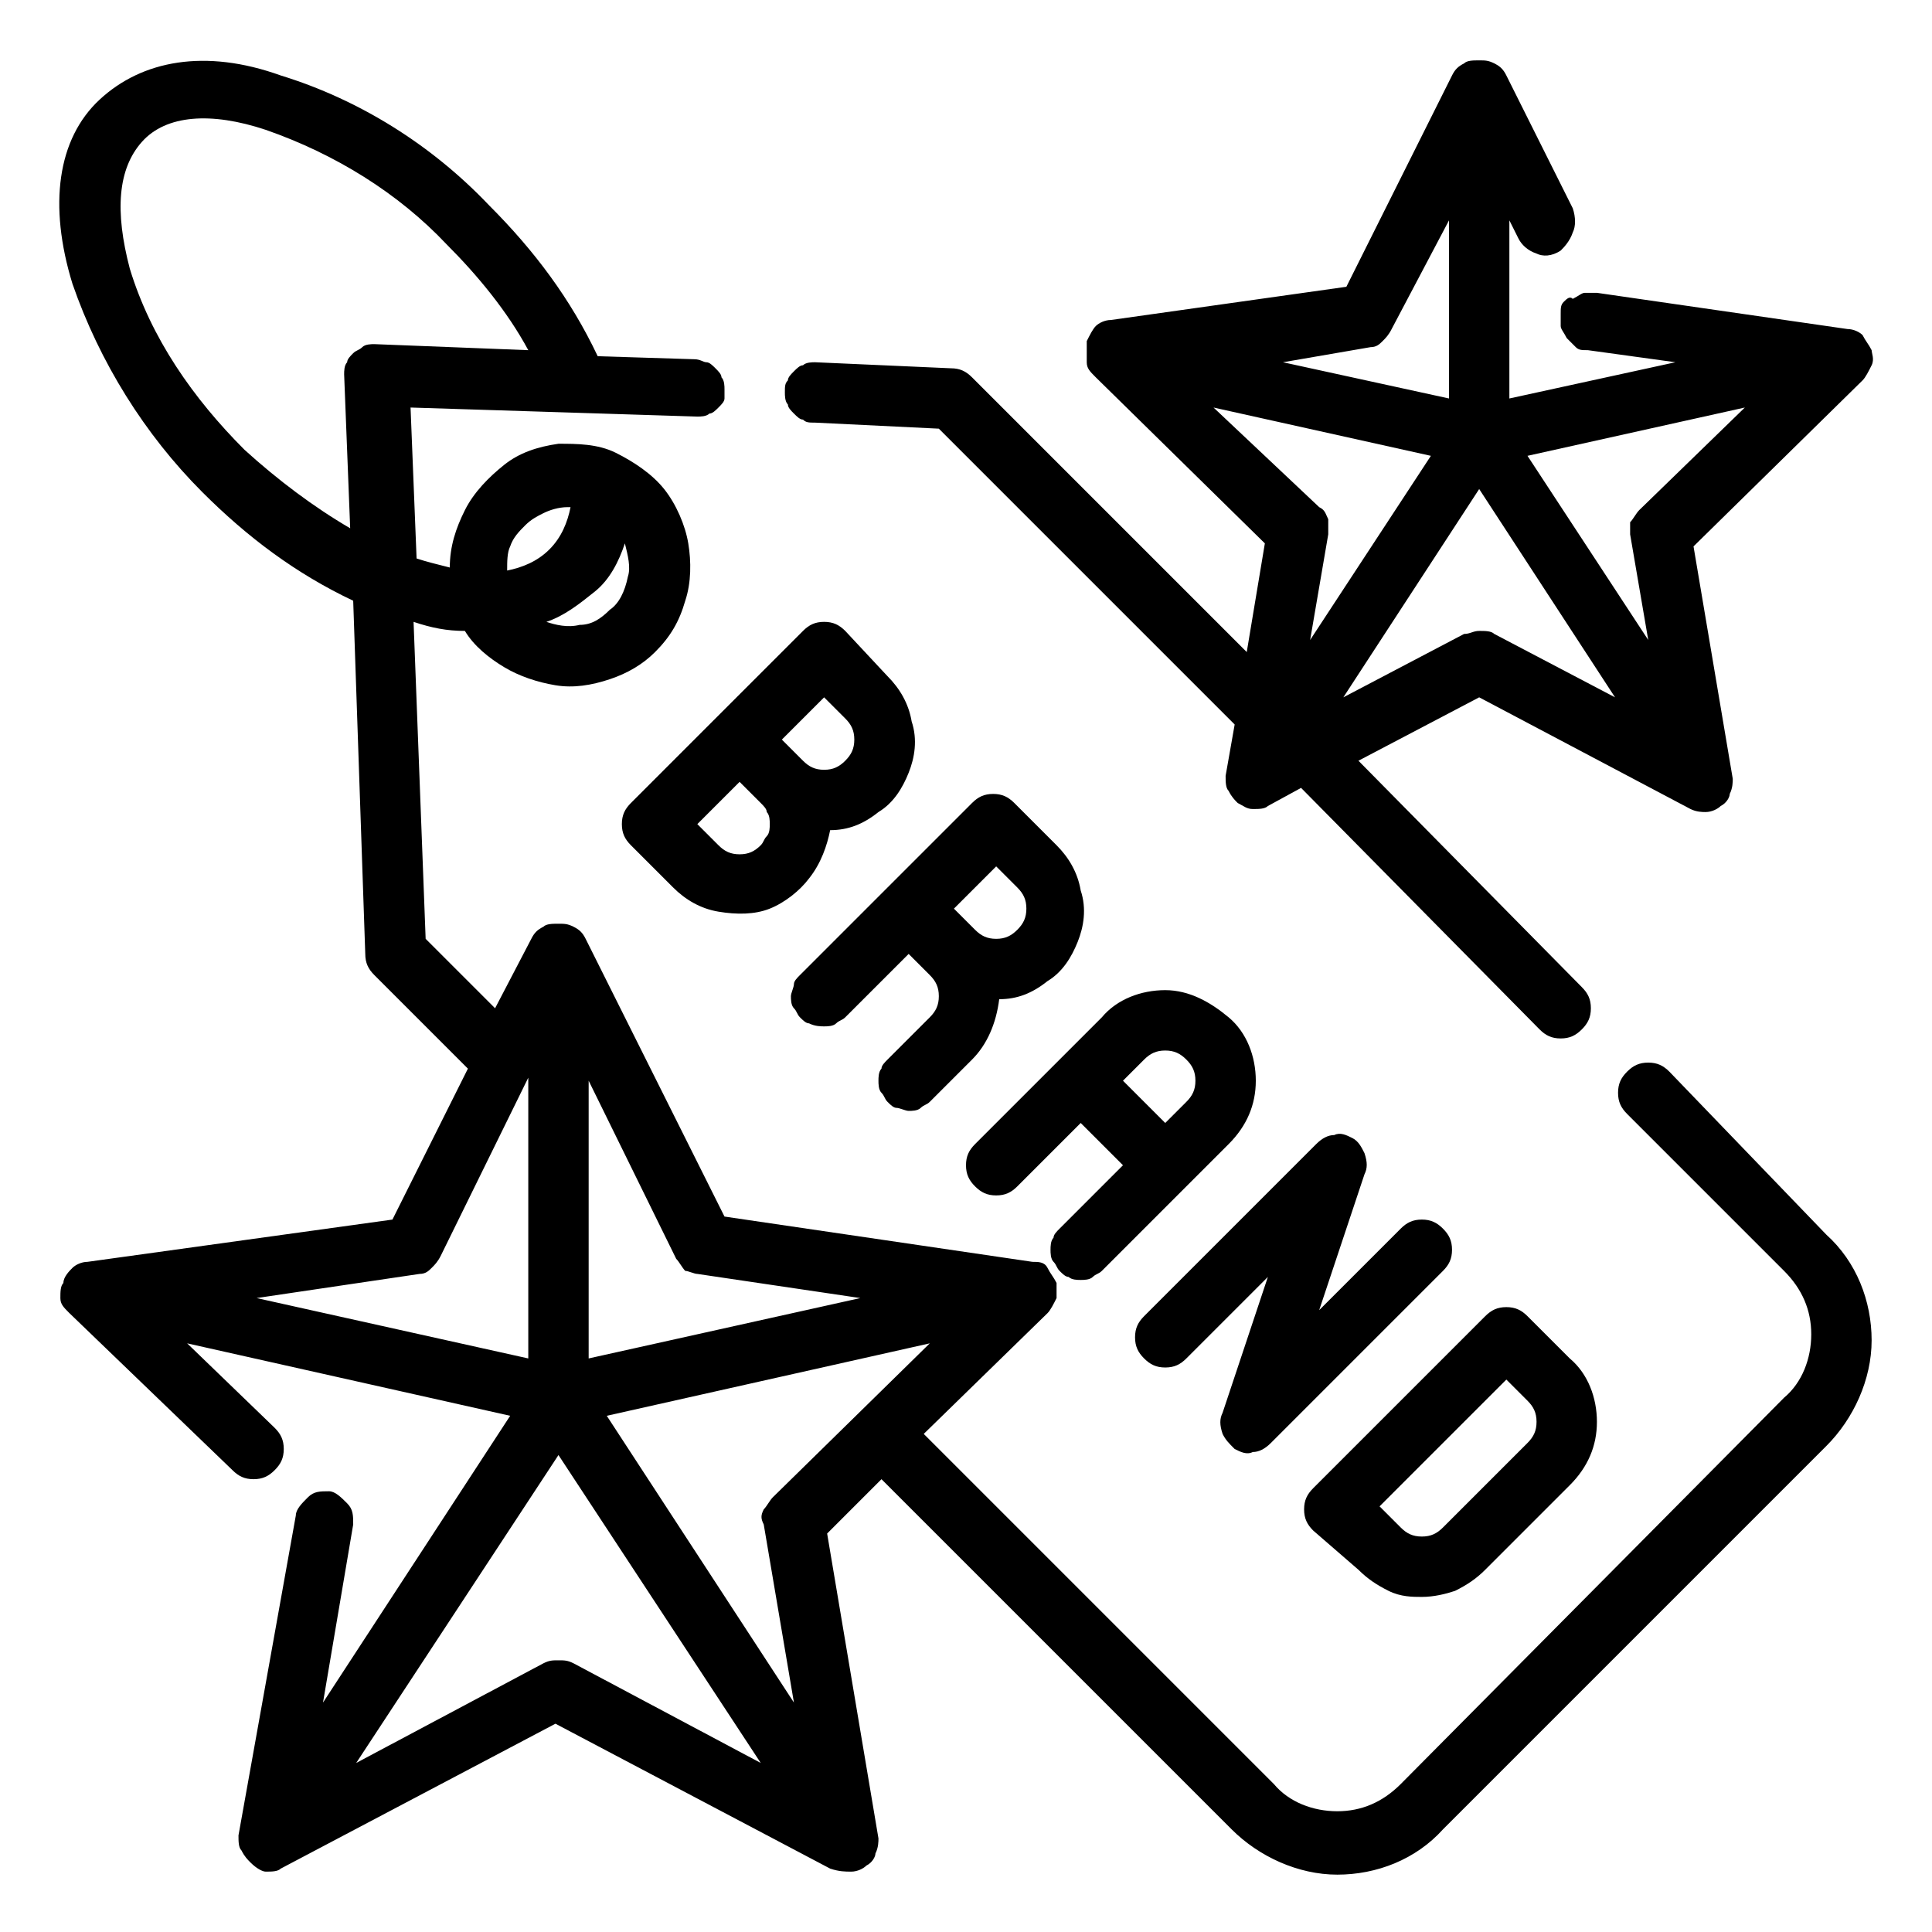
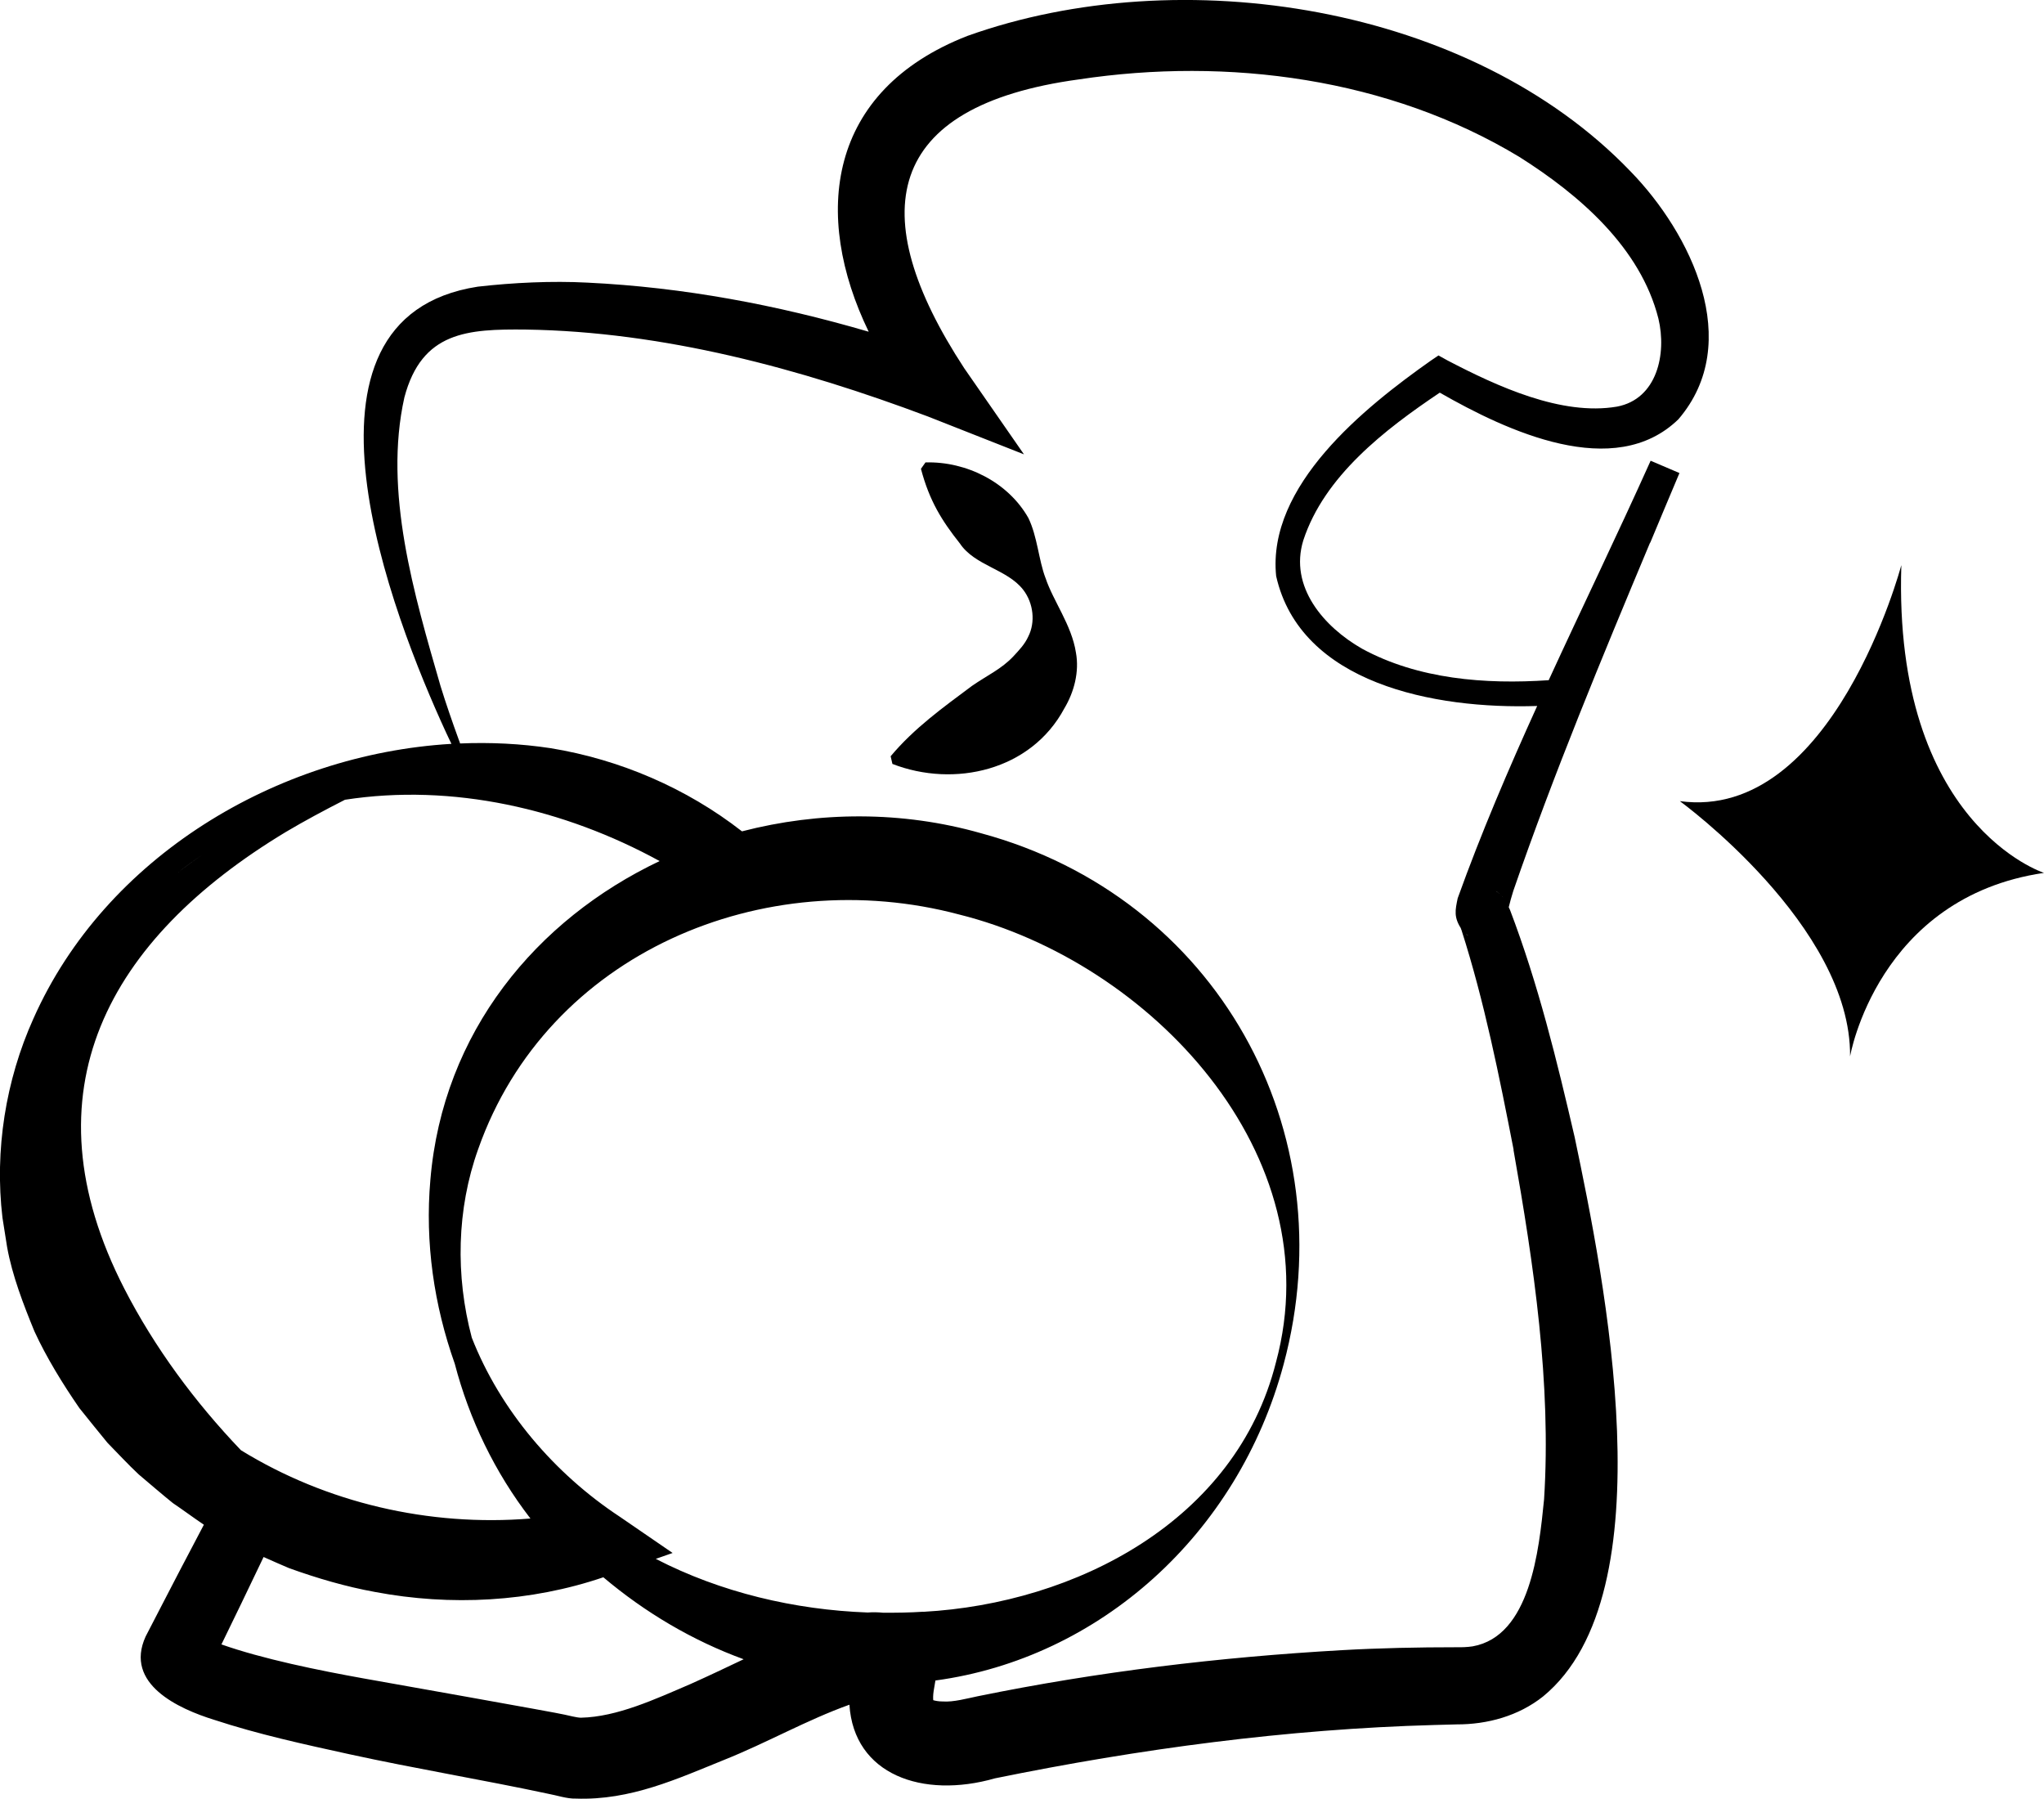
- <svg xmlns="http://www.w3.org/2000/svg" version="1.1" id="Layer_1" x="0px" y="0px" viewBox="0 0 64 64" style="enable-background:new 0 0 64 64;" xml:space="preserve">
-   <defs>
-     <linearGradient id="logo-gradient" x1="50%" y1="0%" x2="50%" y2="100%">
-       <stop offset="0%" stop-color="color-1">
-         <animate attributeName="stop-color" values="#5200ff; #17404e; #5200ff" dur="4s" repeatCount="indefinite" />
-       </stop>
-       <stop offset="50%" stop-color="color-2">
-         <animate attributeName="stop-color" values="#17404e; #5200ff; #17404e" dur="6s" repeatCount="indefinite" />
-       </stop>
-       <stop offset="100%" stop-color="color-3">
-         <animate attributeName="stop-color" values="#5200ff; #17404e; #5200ff" dur="4s" repeatCount="indefinite" />
-       </stop>
-     </linearGradient>
-   </defs>
-   <g fill="url('#logo-gradient')">
-     <path d="M27,14l4.1,0.2l9.8,9.8l-0.3,1.7c0,0.2,0,0.4,0.1,0.5c0.1,0.2,0.2,0.3,0.3,0.4c0.2,0.1,0.3,0.2,0.5,0.2   c0.2,0,0.4,0,0.5-0.1l1.1-0.6l7.9,8c0.2,0.2,0.4,0.3,0.7,0.3c0.3,0,0.5-0.1,0.7-0.3c0.2-0.2,0.3-0.4,0.3-0.7s-0.1-0.5-0.3-0.7   L45,25.2l4-2.1l7,3.7c0.2,0.1,0.4,0.1,0.5,0.1c0.2,0,0.4-0.1,0.5-0.2c0.2-0.1,0.3-0.3,0.3-0.4c0.1-0.2,0.1-0.4,0.1-0.5l-1.3-7.7   l5.6-5.5c0.1-0.1,0.2-0.3,0.3-0.5s0-0.4,0-0.5c-0.1-0.2-0.2-0.3-0.3-0.5c-0.1-0.1-0.3-0.2-0.5-0.2l-8.3-1.2c-0.1,0-0.3,0-0.4,0   c-0.1,0-0.2,0.1-0.4,0.2C52,9.8,51.9,9.9,51.8,10c-0.1,0.1-0.1,0.2-0.1,0.4c0,0.1,0,0.3,0,0.4c0,0.1,0.1,0.2,0.2,0.4   c0.1,0.1,0.2,0.2,0.3,0.3c0.1,0.1,0.2,0.1,0.4,0.1l2.9,0.4L50,13.2V7.3l0.3,0.6c0.1,0.2,0.3,0.4,0.6,0.5c0.2,0.1,0.5,0.1,0.8-0.1   C51.8,8.2,52,8,52.1,7.7c0.1-0.2,0.1-0.5,0-0.8l-2.2-4.4c-0.1-0.2-0.2-0.3-0.4-0.4S49.2,2,49,2c-0.2,0-0.4,0-0.5,0.1   c-0.2,0.1-0.3,0.2-0.4,0.4l-3.5,7l-7.8,1.1c-0.2,0-0.4,0.1-0.5,0.2c-0.1,0.1-0.2,0.3-0.3,0.5C36,11.6,36,11.8,36,12   c0,0.2,0.1,0.3,0.3,0.5l5.6,5.5l-0.6,3.6l-9.1-9.1c-0.2-0.2-0.4-0.3-0.7-0.3L27,12c-0.1,0-0.3,0-0.4,0.1c-0.1,0-0.2,0.1-0.3,0.2   c-0.1,0.1-0.2,0.2-0.2,0.3C26,12.7,26,12.8,26,13c0,0.1,0,0.3,0.1,0.4c0,0.1,0.1,0.2,0.2,0.3c0.1,0.1,0.2,0.2,0.3,0.2   C26.7,14,26.8,14,27,14z M48.5,21l-4,2.1l4.5-6.9l4.5,6.9l-4-2.1c-0.1-0.1-0.3-0.1-0.5-0.1S48.7,21,48.5,21z M54,17.7l0.6,3.5   l-4-6.1l7.2-1.6l-3.5,3.4c-0.1,0.1-0.2,0.3-0.3,0.4C54,17.4,54,17.6,54,17.7L54,17.7z M45.4,11.5c0.2,0,0.3-0.1,0.4-0.2   c0.1-0.1,0.2-0.2,0.3-0.4L48,7.3v5.9l-5.5-1.2L45.4,11.5z M40.2,13.5l7.2,1.6l-4,6.1l0.6-3.5c0-0.2,0-0.3,0-0.5   c-0.1-0.2-0.1-0.3-0.3-0.4L40.2,13.5z" />
-     <path d="M55.3,35.5c-0.2-0.2-0.4-0.3-0.7-0.3c-0.3,0-0.5,0.1-0.7,0.3s-0.3,0.4-0.3,0.7c0,0.3,0.1,0.5,0.3,0.7l5.2,5.2   c0.6,0.6,0.9,1.3,0.9,2.1s-0.3,1.6-0.9,2.1L46.4,59.1c-0.6,0.6-1.3,0.9-2.1,0.9c-0.8,0-1.6-0.3-2.1-0.9L30.6,47.5l4.1-4   c0.1-0.1,0.2-0.3,0.3-0.5c0-0.2,0-0.4,0-0.5c-0.1-0.2-0.2-0.3-0.3-0.5s-0.3-0.2-0.5-0.2L24,40.3l-4.6-9.2c-0.1-0.2-0.2-0.3-0.4-0.4   c-0.2-0.1-0.3-0.1-0.5-0.1s-0.4,0-0.5,0.1c-0.2,0.1-0.3,0.2-0.4,0.4l-1.2,2.3l-2.3-2.3l-0.4-10.5c0.6,0.2,1.1,0.3,1.7,0.3   c0.3,0.5,0.8,0.9,1.3,1.2c0.5,0.3,1.1,0.5,1.7,0.6c0.6,0.1,1.2,0,1.8-0.2c0.6-0.2,1.1-0.5,1.5-0.9c0.5-0.5,0.8-1,1-1.7   c0.2-0.6,0.2-1.3,0.1-1.9c-0.1-0.6-0.4-1.3-0.8-1.8c-0.4-0.5-1-0.9-1.6-1.2c-0.6-0.3-1.3-0.3-1.9-0.3c-0.7,0.1-1.3,0.3-1.8,0.7   c-0.5,0.4-1,0.9-1.3,1.5c-0.3,0.6-0.5,1.2-0.5,1.9c-0.4-0.1-0.8-0.2-1.1-0.3l-0.2-5l9.5,0.3c0.1,0,0.3,0,0.4-0.1   c0.1,0,0.2-0.1,0.3-0.2c0.1-0.1,0.2-0.2,0.2-0.3C24,13.1,24,13,24,12.9c0-0.1,0-0.3-0.1-0.4c0-0.1-0.1-0.2-0.2-0.3   c-0.1-0.1-0.2-0.2-0.3-0.2s-0.2-0.1-0.4-0.1l-3.2-0.1c-0.9-1.9-2.1-3.5-3.6-5c-1.9-2-4.3-3.5-6.9-4.3C6.8,1.6,4.7,2,3.3,3.3   S1.6,6.8,2.4,9.4c0.9,2.6,2.4,5,4.3,6.9c1.5,1.5,3.1,2.7,5,3.6l0.4,11.7c0,0.3,0.1,0.5,0.3,0.7l3.1,3.1l-2.5,5L2.9,41.8   c-0.2,0-0.4,0.1-0.5,0.2c-0.1,0.1-0.3,0.3-0.3,0.5C2,42.6,2,42.8,2,43c0,0.2,0.1,0.3,0.3,0.5l5.4,5.2C7.9,48.9,8.1,49,8.4,49   c0.3,0,0.5-0.1,0.7-0.3c0.2-0.2,0.3-0.4,0.3-0.7c0-0.3-0.1-0.5-0.3-0.7l-2.9-2.8l10.7,2.4l-6.2,9.5l1-5.9c0-0.3,0-0.5-0.2-0.7   c-0.2-0.2-0.4-0.4-0.6-0.4c-0.3,0-0.5,0-0.7,0.2c-0.2,0.2-0.4,0.4-0.4,0.6L7.9,60.8c0,0.2,0,0.4,0.1,0.5c0.1,0.2,0.2,0.3,0.3,0.4   C8.5,61.9,8.7,62,8.8,62c0.2,0,0.4,0,0.5-0.1l9.1-4.8l9.1,4.8C27.8,62,28,62,28.2,62c0.2,0,0.4-0.1,0.5-0.2   c0.2-0.1,0.3-0.3,0.3-0.4c0.1-0.2,0.1-0.4,0.1-0.5l-1.7-10.1l1.8-1.8l11.6,11.6c0.9,0.9,2.2,1.5,3.5,1.5s2.6-0.5,3.5-1.5l12.7-12.7   c0.9-0.9,1.5-2.2,1.5-3.5c0-1.3-0.5-2.6-1.5-3.5L55.3,35.5z M20.2,20.2c-0.3,0.3-0.6,0.5-1,0.5c-0.4,0.1-0.8,0-1.1-0.1   c0.6-0.2,1.1-0.6,1.6-1c0.5-0.4,0.8-1,1-1.6c0.1,0.4,0.2,0.8,0.1,1.1C20.7,19.6,20.5,20,20.2,20.2L20.2,20.2z M17.4,17.4   c0.2-0.2,0.4-0.3,0.6-0.4c0.2-0.1,0.5-0.2,0.8-0.2c0,0,0.1,0,0.1,0c-0.1,0.5-0.3,1-0.7,1.4c-0.4,0.4-0.9,0.6-1.4,0.7   c0-0.3,0-0.6,0.1-0.8C17,17.8,17.2,17.6,17.4,17.4z M8.1,14.9c-1.7-1.7-3.1-3.7-3.8-6C3.8,7,3.9,5.6,4.7,4.7s2.3-1,4.1-0.4   c2.3,0.8,4.4,2.1,6,3.8c1,1,2,2.2,2.7,3.5l-5.1-0.2c-0.1,0-0.3,0-0.4,0.1c-0.1,0.1-0.2,0.1-0.3,0.2c-0.1,0.1-0.2,0.2-0.2,0.3   c-0.1,0.1-0.1,0.3-0.1,0.4l0.2,5.1C10.4,16.8,9.2,15.9,8.1,14.9L8.1,14.9z M23.1,42.2l5.4,0.8l-9,2v-9.2l2.9,5.9   c0.1,0.1,0.2,0.3,0.3,0.4C22.8,42.1,23,42.2,23.1,42.2z M8.5,43l5.4-0.8c0.2,0,0.3-0.1,0.4-0.2c0.1-0.1,0.2-0.2,0.3-0.4l2.9-5.9V45   L8.5,43z M18,55.1l-6.2,3.3l6.7-10.2l6.7,10.2L19,55.1C18.8,55,18.7,55,18.5,55S18.2,55,18,55.1L18,55.1z M25.3,50.5l1,5.9   l-6.2-9.5l10.7-2.4l-5.2,5.1c-0.1,0.1-0.2,0.3-0.3,0.4C25.2,50.2,25.2,50.3,25.3,50.5L25.3,50.5z" />
-     <g>
-       <path d="M27.5,27.5c0.6,0,1.1-0.2,1.6-0.6c0.5-0.3,0.8-0.8,1-1.3c0.2-0.5,0.3-1.1,0.1-1.7c-0.1-0.6-0.4-1.1-0.8-1.5L28,20.9    c-0.2-0.2-0.4-0.3-0.7-0.3c-0.3,0-0.5,0.1-0.7,0.3l-5.7,5.7c-0.2,0.2-0.3,0.4-0.3,0.7c0,0.3,0.1,0.5,0.3,0.7l1.4,1.4    c0.4,0.4,0.9,0.7,1.5,0.8c0.6,0.1,1.2,0.1,1.7-0.1c0.5-0.2,1-0.6,1.3-1C27.2,28.6,27.4,28,27.5,27.5L27.5,27.5z M27.3,23.1    l0.7,0.7c0.2,0.2,0.3,0.4,0.3,0.7c0,0.3-0.1,0.5-0.3,0.7c-0.2,0.2-0.4,0.3-0.7,0.3c-0.3,0-0.5-0.1-0.7-0.3l-0.7-0.7L27.3,23.1z     M25.2,28c-0.2,0.2-0.4,0.3-0.7,0.3S24,28.2,23.8,28l-0.7-0.7l1.4-1.4l0.7,0.7c0.1,0.1,0.2,0.2,0.2,0.3c0.1,0.1,0.1,0.3,0.1,0.4    c0,0.1,0,0.3-0.1,0.4C25.3,27.8,25.3,27.9,25.2,28L25.2,28z" />
-       <path d="M29.4,35.1c-0.1,0.1-0.2,0.2-0.2,0.3c-0.1,0.1-0.1,0.3-0.1,0.4c0,0.1,0,0.3,0.1,0.4c0.1,0.1,0.1,0.2,0.2,0.3    c0.1,0.1,0.2,0.2,0.3,0.2s0.3,0.1,0.4,0.1c0.1,0,0.3,0,0.4-0.1c0.1-0.1,0.2-0.1,0.3-0.2l1.4-1.4c0.5-0.5,0.8-1.2,0.9-2    c0.6,0,1.1-0.2,1.6-0.6c0.5-0.3,0.8-0.8,1-1.3c0.2-0.5,0.3-1.1,0.1-1.7c-0.1-0.6-0.4-1.1-0.8-1.5l-1.4-1.4    c-0.2-0.2-0.4-0.3-0.7-0.3c-0.3,0-0.5,0.1-0.7,0.3l-5.7,5.7c-0.1,0.1-0.2,0.2-0.2,0.3s-0.1,0.3-0.1,0.4c0,0.1,0,0.3,0.1,0.4    c0.1,0.1,0.1,0.2,0.2,0.3c0.1,0.1,0.2,0.2,0.3,0.2C27,34,27.2,34,27.3,34c0.1,0,0.3,0,0.4-0.1c0.1-0.1,0.2-0.1,0.3-0.2l2.1-2.1    l0.7,0.7c0.2,0.2,0.3,0.4,0.3,0.7c0,0.3-0.1,0.5-0.3,0.7L29.4,35.1z M33,28.7l0.7,0.7c0.2,0.2,0.3,0.4,0.3,0.7s-0.1,0.5-0.3,0.7    c-0.2,0.2-0.4,0.3-0.7,0.3s-0.5-0.1-0.7-0.3l-0.7-0.7L33,28.7z" />
-       <path d="M35.1,40.7c-0.1,0.1-0.2,0.2-0.2,0.3c-0.1,0.1-0.1,0.3-0.1,0.4c0,0.1,0,0.3,0.1,0.4c0.1,0.1,0.1,0.2,0.2,0.3    c0.1,0.1,0.2,0.2,0.3,0.2c0.1,0.1,0.3,0.1,0.4,0.1c0.1,0,0.3,0,0.4-0.1c0.1-0.1,0.2-0.1,0.3-0.2l4.2-4.2c0.6-0.6,0.9-1.3,0.9-2.1    c0-0.8-0.3-1.6-0.9-2.1c-0.6-0.5-1.3-0.9-2.1-0.9c-0.8,0-1.6,0.3-2.1,0.9l-4.2,4.2c-0.2,0.2-0.3,0.4-0.3,0.7    c0,0.3,0.1,0.5,0.3,0.7c0.2,0.2,0.4,0.3,0.7,0.3c0.3,0,0.5-0.1,0.7-0.3l2.1-2.1l1.4,1.4L35.1,40.7z M37.2,35.8l0.7-0.7    c0.2-0.2,0.4-0.3,0.7-0.3c0.3,0,0.5,0.1,0.7,0.3c0.2,0.2,0.3,0.4,0.3,0.7c0,0.3-0.1,0.5-0.3,0.7l-0.7,0.7L37.2,35.8z" />
-       <path d="M40.9,48c0.2,0.1,0.4,0.2,0.6,0.1c0.2,0,0.4-0.1,0.6-0.3l5.7-5.7c0.2-0.2,0.3-0.4,0.3-0.7c0-0.3-0.1-0.5-0.3-0.7    c-0.2-0.2-0.4-0.3-0.7-0.3s-0.5,0.1-0.7,0.3l-2.7,2.7l1.5-4.5c0.1-0.2,0.1-0.4,0-0.7c-0.1-0.2-0.2-0.4-0.4-0.5    c-0.2-0.1-0.4-0.2-0.6-0.1c-0.2,0-0.4,0.1-0.6,0.3l-5.7,5.7c-0.2,0.2-0.3,0.4-0.3,0.7s0.1,0.5,0.3,0.7c0.2,0.2,0.4,0.3,0.7,0.3    s0.5-0.1,0.7-0.3l2.7-2.7l-1.5,4.5c-0.1,0.2-0.1,0.4,0,0.7C40.6,47.7,40.7,47.8,40.9,48z" />
-       <path d="M45,52c0.3,0.3,0.6,0.5,1,0.7c0.4,0.2,0.8,0.2,1.1,0.2c0.4,0,0.8-0.1,1.1-0.2c0.4-0.2,0.7-0.4,1-0.7l2.8-2.8    c0.6-0.6,0.9-1.3,0.9-2.1c0-0.8-0.3-1.6-0.9-2.1l-1.4-1.4c-0.2-0.2-0.4-0.3-0.7-0.3c-0.3,0-0.5,0.1-0.7,0.3l-5.7,5.7    c-0.2,0.2-0.3,0.4-0.3,0.7c0,0.3,0.1,0.5,0.3,0.7L45,52z M49.9,45.7l0.7,0.7c0.2,0.2,0.3,0.4,0.3,0.7c0,0.3-0.1,0.5-0.3,0.7    l-2.8,2.8c-0.2,0.2-0.4,0.3-0.7,0.3c-0.3,0-0.5-0.1-0.7-0.3l-0.7-0.7L49.9,45.7z" />
-     </g>
-   </g>
+ <svg xmlns="http://www.w3.org/2000/svg" id="amongus" viewBox="0 0 207.74 182.79">
+   <path d="M167.72,55.15c.99-2.36,1.97-4.73,2.97-7.08,0,0-2.93-1.25-2.93-1.25-3.36,7.48-6.94,14.86-10.36,22.3-6.45.44-13.28-.1-18.97-3.2-3.89-2.22-7.42-6.3-5.97-11.01,2.14-6.53,8.27-11.25,13.87-15.01,6.85,3.92,17.74,9.02,24.25,2.71,6.72-7.83,1.25-18.92-4.86-25.19C149.47.48,120-4.1,98.32,3.65c-14.27,5.57-15.78,18.19-10.03,30.06-9.32-2.73-18.84-4.52-28.59-4.99-3.62-.19-7.54,0-11.14.41-20.5,3.17-8.69,33.45-3.21,45.34l.33.7.17.35.03.07s-.02,0-.03,0c-17.72,1.06-35.15,11.49-42.45,27.91-2.83,6.28-3.96,13.4-3.15,20.24,0,0,.47,2.97.47,2.97.51,2.87,1.67,5.88,2.78,8.58,1.21,2.64,2.91,5.4,4.57,7.8.65.8,2.21,2.76,2.85,3.52,1.02,1.04,2.12,2.23,3.18,3.22.78.66,2.7,2.3,3.47,2.91,1.02.69,2.1,1.49,3.15,2.2-1.21,2.3-2.49,4.74-2.49,4.74-.79,1.54-2.68,5.15-3.43,6.62-2.2,4.83,3.37,7.35,6.95,8.46,4.53,1.49,9.15,2.49,13.75,3.5,6.78,1.48,13.52,2.59,20.17,4.01.89.16,1.97.53,2.85.5,5.58.2,10.38-2.04,15.09-3.94,4.31-1.72,8.43-4.07,12.72-5.6.45,7.1,7.42,9.59,14.8,7.48,14.65-2.99,29.69-5.01,44.67-5.42,0,0,2.24-.06,2.24-.06,3.12.01,6.29-.85,8.79-2.84,12.75-10.47,6.22-42.48,3.21-56.83-1.81-7.8-3.7-15.55-6.57-23.09-.03-.08-.08-.18-.13-.28.12-.52.28-1.06.46-1.65,4.12-11.94,9-23.69,13.9-35.39ZM93.84,163.78c-1.36.09-2.73.11-4.11.1-.52-.05-1.03-.06-1.53-.02-7.43-.27-14.95-2.04-21.55-5.45l1.71-.6s-5.38-3.69-5.38-3.69c-6.6-4.35-12.13-10.79-15.03-18.19-1.67-6.29-1.54-13.05.65-19.16,7.04-19.98,29.07-29.11,48.88-23.84,19.42,4.84,37.92,24.36,32.2,45.51-4.06,16.12-20.36,24.5-35.84,25.35ZM43.74,119.9c-.56,6.38.37,12.73,2.48,18.68,1.48,5.67,4.08,11.05,7.69,15.73-10.3.84-20.73-1.59-29.42-6.94-4.68-4.89-8.78-10.44-11.84-16.39-10.32-20.08-1.62-35.57,16.39-46.43,1.9-1.13,3.96-2.23,6.02-3.28,10.93-1.69,22.29.92,31.98,6.23-12.5,5.93-22.04,17.36-23.3,32.4ZM17.98,88.75c.85-.68,1.74-1.32,2.64-1.93-.91.62-1.79,1.26-2.64,1.93ZM70.22,171.11c-3.66,1.57-7.5,3.36-11.18,3.44-.4,0-1.27-.23-1.66-.31-.51-.15-19.06-3.44-20.36-3.67-4.64-.83-10.33-1.99-14.52-3.47,0,0,.04-.07.04-.07,0,0,2.01-4.14,2.01-4.14.45-.92,1.32-2.75,2.24-4.67.95.42,2.02.9,2.61,1.14,2.84,1.02,5.73,1.87,8.7,2.41,7.71,1.46,15.82,1.03,23.22-1.49,4.23,3.57,9.05,6.43,14.26,8.33-1.79.85-3.57,1.7-5.34,2.49ZM153.82,116.84c2.07,11.66,3.86,23.78,3.11,35.52-.52,5.21-1.41,13.9-7.26,14.94-.55.08-1.06.1-1.66.09-3.88,0-7.81.08-11.68.3-12.44.71-24.72,2.18-36.96,4.68-1.07.22-2.47.61-3.55.53-.43,0-.77-.07-.97-.13-.02-.19-.02-.53.04-.93,0,0,.13-.78.18-1.07,16.63-2.25,30.75-14.81,35.39-32.13,6.38-23.73-6.8-47.49-30.76-53.97-8.02-2.28-16.46-2.22-24.29-.19-5.64-4.4-12.44-7.31-19.44-8.45-3.04-.46-6.13-.61-9.21-.48-.03-.11-.06-.2-.06-.19,0,0-.07-.18-.07-.18-.64-1.76-1.3-3.66-1.85-5.44-2.69-9.32-5.82-19.78-3.68-29.36,1.78-6.71,6.44-6.95,12.36-6.89,13.95.21,27.86,3.95,40.84,8.83l9.77,3.85s-6.07-8.75-6.07-8.75c-10.28-15.7-8.17-26.65,11.64-29.35,15.17-2.29,31.52-.13,44.77,7.87,6.13,3.87,12.32,9.23,14.14,16.43.86,3.58-.13,8.18-4.21,8.95-5.63.96-12.16-2.05-17.22-4.69l-.92-.51s-.77.52-.77.52c-6.77,4.77-16.66,12.7-15.73,21.9,2.46,10.91,16.04,13.55,26.53,13.2-2.91,6.41-5.69,12.89-8.08,19.54-.25,1.22-.43,1.94.42,3.19-.1-.15-.05-.08-.08-.11-.08-.14.01.06.05.16,2.32,7.24,3.84,14.85,5.3,22.34ZM152.66,91.07c-.13-.15-.27-.28-.41-.37-.48-.31.01-.08.41.37ZM149.24,95.09s-.06-.04-.14-.09c-.04-.03-.08-.08-.12-.11.12.1.21.17.26.2ZM148.66,94.58s-.04-.03-.06-.05c-.01-.01-.01-.02-.02-.03.03.03.05.06.08.08ZM152.66,91.07s.02.02.03.03c.03.03.04.07.07.1-.03-.04-.06-.09-.1-.13Z" />
+   <path d="M106.26,58.74c-.7-1.83-.82-4.2-1.74-6.1-2.05-3.63-6.29-5.77-10.46-5.65,0,0-.46.65-.46.65.86,3.26,2.12,5.27,3.96,7.59,1.52,2.27,4.8,2.6,6.43,4.7,1.06,1.37,1.25,3.31.52,4.75-.36.8-.95,1.4-1.52,2.02-1.23,1.3-2.57,1.87-4.22,3.01-2.9,2.17-5.84,4.26-8.25,7.14,0,0,.18.78.18.78,6.29,2.44,14.09.68,17.47-5.64,1-1.67,1.54-3.73,1.18-5.68-.43-2.79-2.33-5.27-3.09-7.58Z" />
+   <path id="star" d="M193.23,57.46s-6.92,26.07-22.5,23.95c0,0,17.44,12.68,17.3,25.94,0,0,2.78-16.17,19.71-18.65,0,0-15.34-4.91-14.5-31.24Z" />
</svg>
